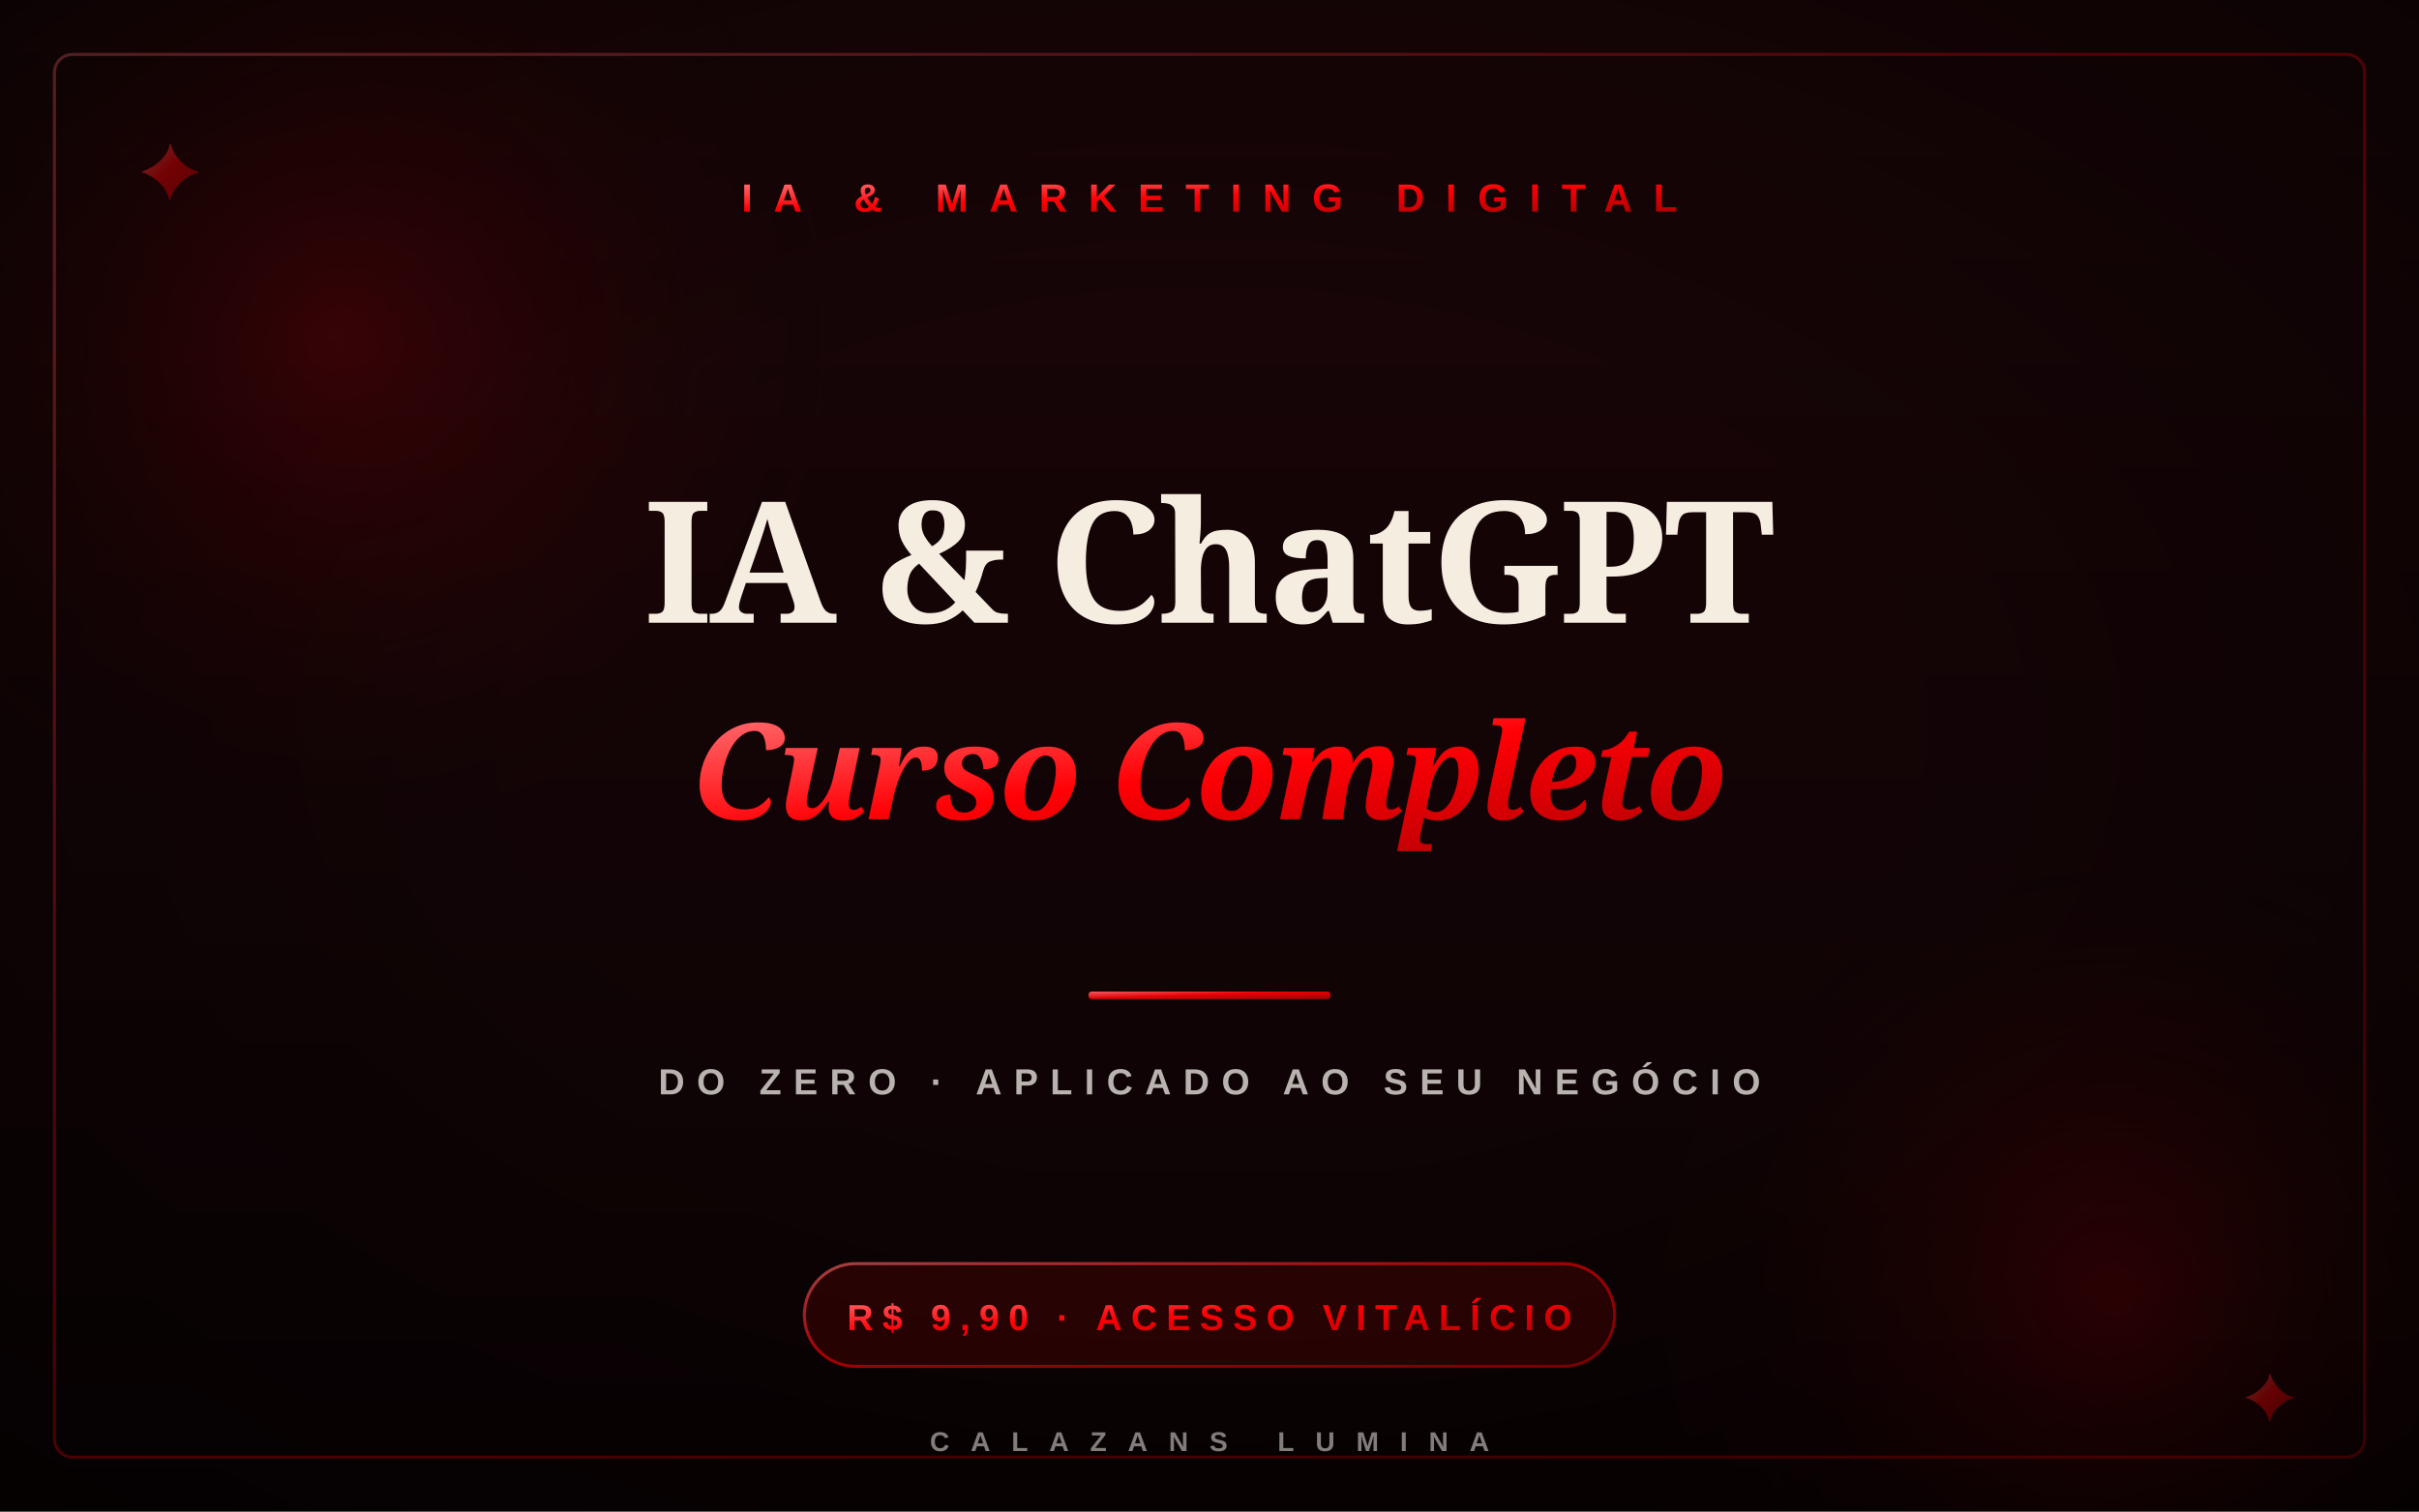
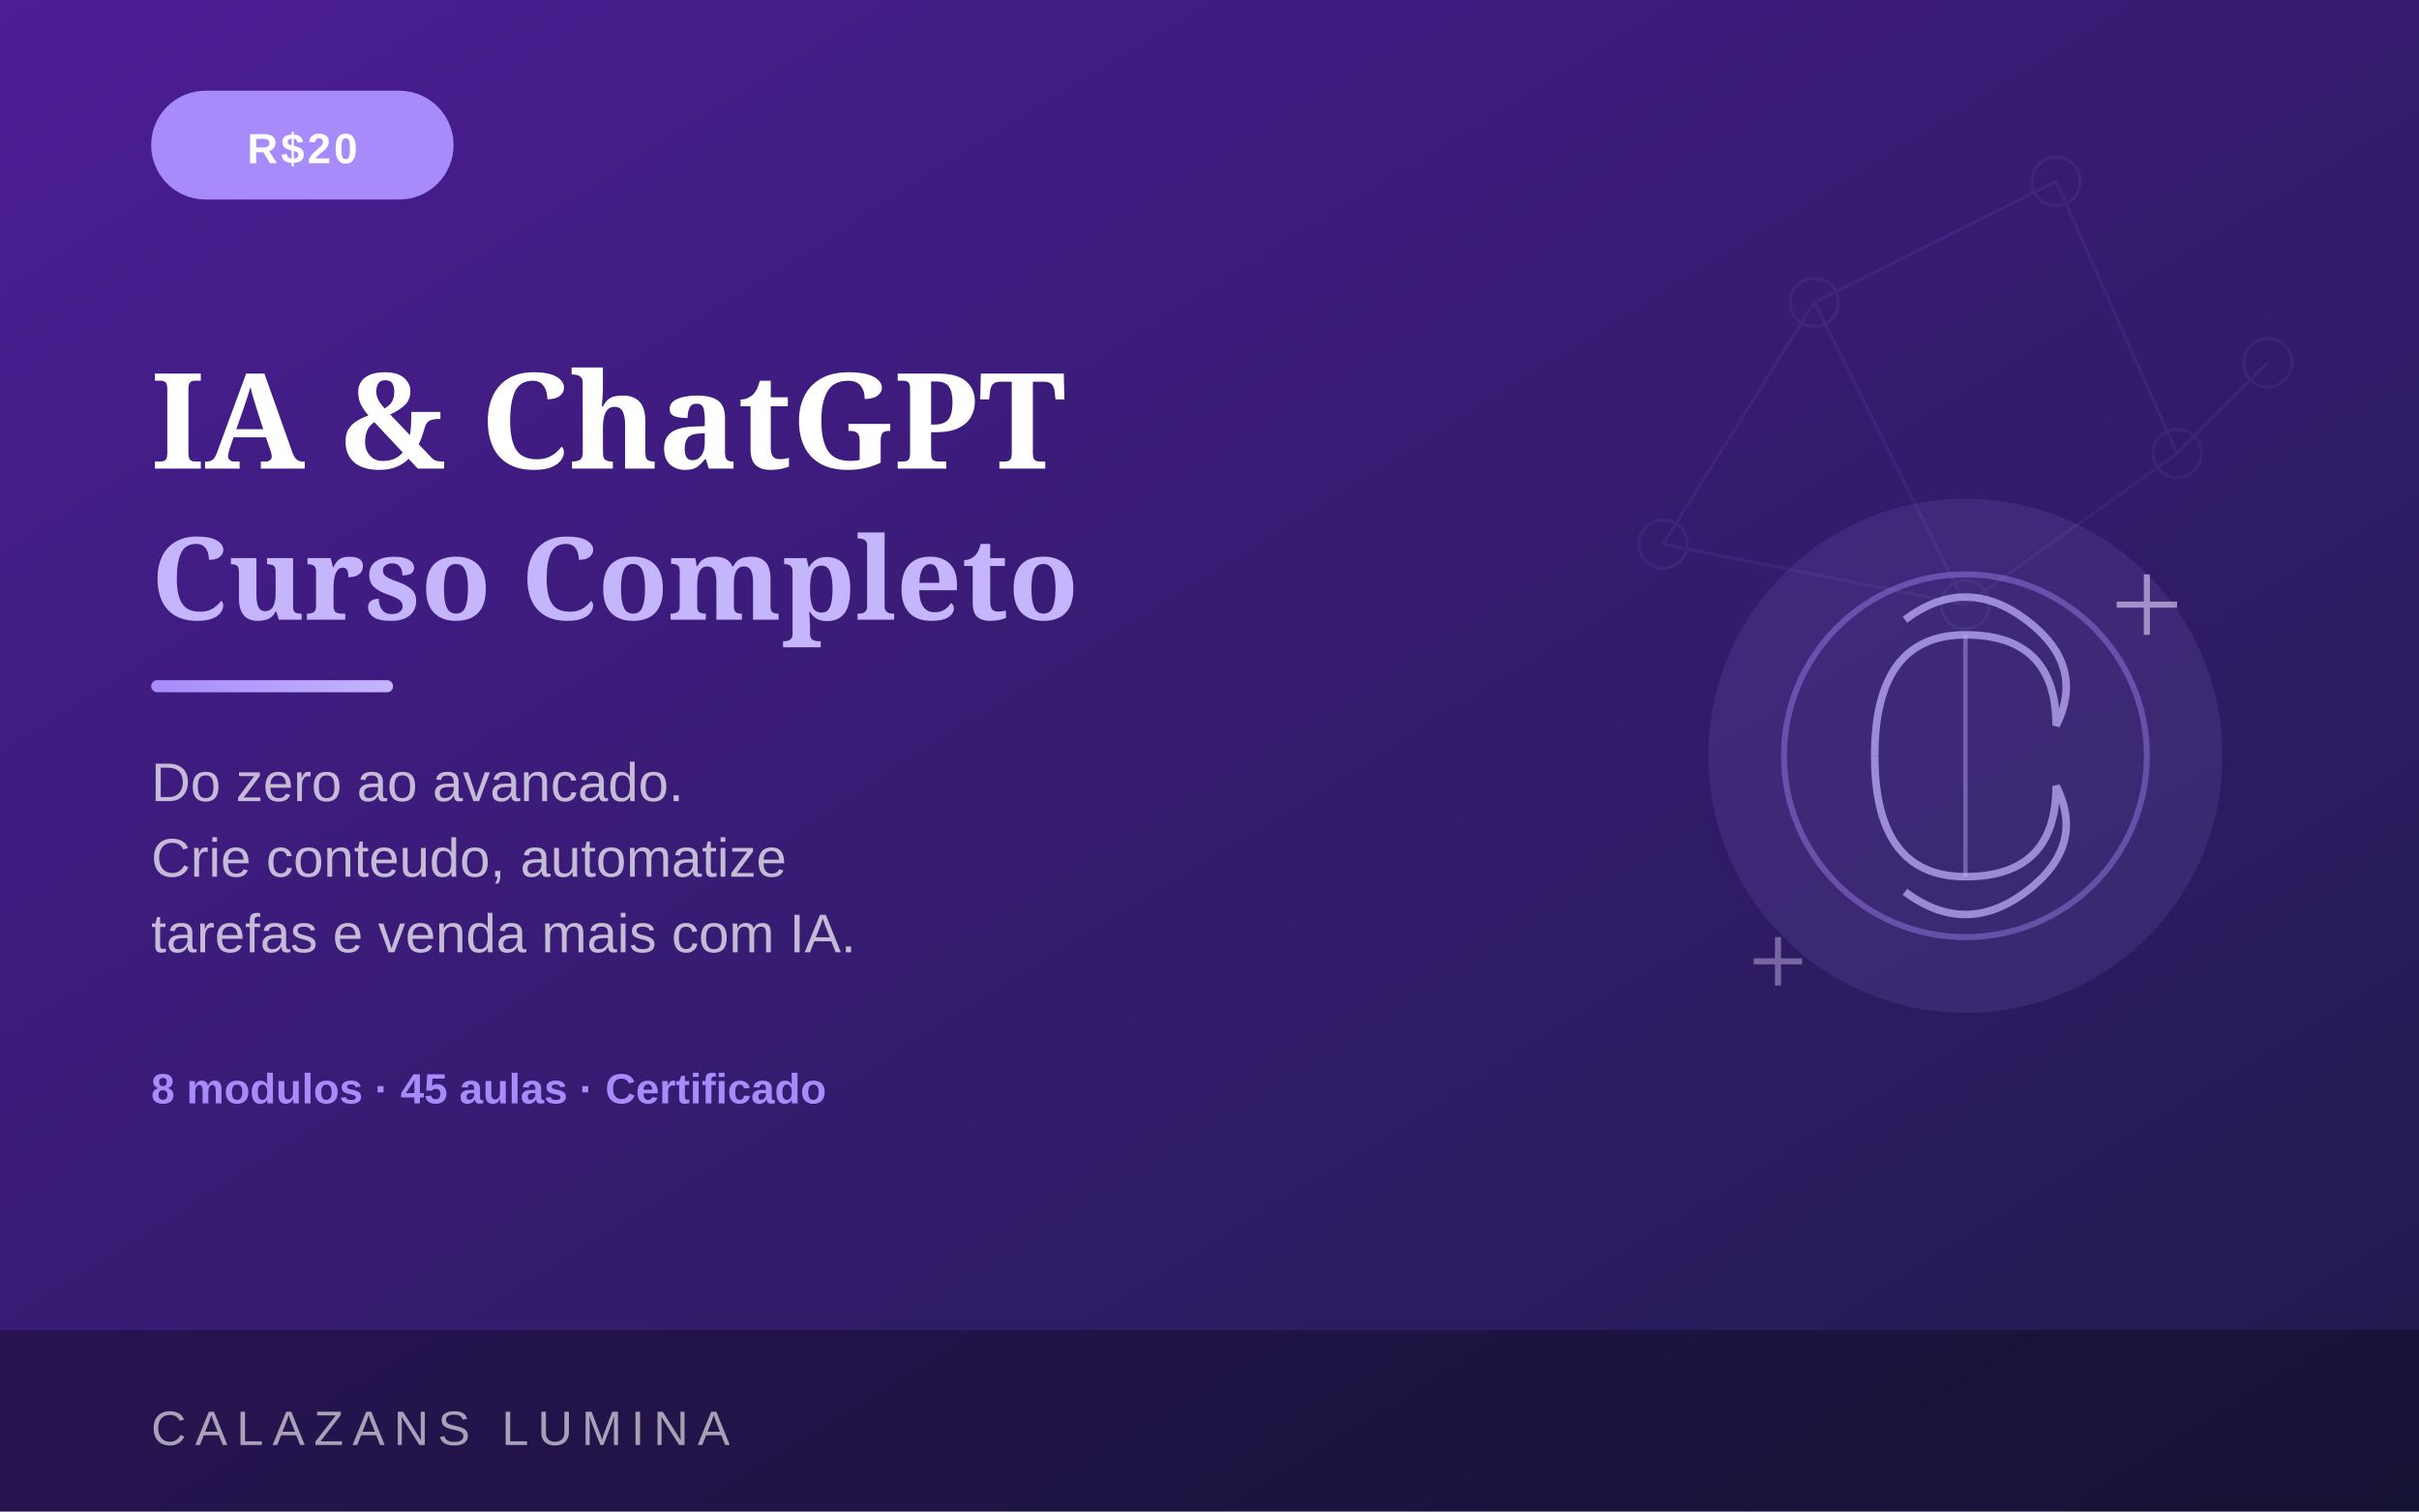
- <svg xmlns="http://www.w3.org/2000/svg" width="800" height="500" viewBox="0 0 800 500" preserveAspectRatio="xMidYMid slice" role="img">
+ <svg xmlns="http://www.w3.org/2000/svg" width="800" height="500" viewBox="0 0 800 500">
  <defs>
-     <linearGradient id="bg" x1="0%" y1="0%" x2="0%" y2="100%">
-       <stop offset="0%" stop-color="#1a0507" />
-       <stop offset="55%" stop-color="#120406" />
-       <stop offset="100%" stop-color="#0a0203" />
+     <linearGradient id="bg" x1="0%" y1="0%" x2="100%" y2="100%">
+       <stop offset="0%" style="stop-color:#4c1d95" />
+       <stop offset="100%" style="stop-color:#1e1b4b" />
    </linearGradient>
-     <linearGradient id="accent" x1="0%" y1="0%" x2="100%" y2="100%">
-       <stop offset="0%" stop-color="#FF6B6E" />
-       <stop offset="45%" stop-color="#FF0005" />
-       <stop offset="100%" stop-color="#B00003" />
+     <linearGradient id="accent" x1="0%" y1="0%" x2="100%" y2="0%">
+       <stop offset="0%" style="stop-color:#a78bfa" />
+       <stop offset="100%" style="stop-color:#c4b5fd" />
    </linearGradient>
-     <radialGradient id="glow" cx="50%" cy="50%" r="55%">
-       <stop offset="0%" stop-color="rgba(255,0,5,0.20)" />
-       <stop offset="72%" stop-color="rgba(0,0,0,0)" />
-     </radialGradient>
-     <radialGradient id="vig" cx="50%" cy="48%" r="72%">
-       <stop offset="38%" stop-color="rgba(0,0,0,0)" />
-       <stop offset="100%" stop-color="rgba(0,0,0,0.55)" />
-     </radialGradient>
  </defs>
  <rect width="800" height="500" fill="url(#bg)" />
-   <circle cx="110" cy="110" r="230" fill="url(#glow)" />
-   <circle cx="700" cy="430" r="210" fill="url(#glow)" />
-   <rect width="800" height="500" fill="url(#vig)" />
-   <rect x="18" y="18" width="764" height="464" rx="6" fill="none" stroke="url(#accent)" stroke-width="1" stroke-opacity="0.28" />
-   <text x="46" y="66" font-family="Georgia, serif" font-size="26" fill="url(#accent)" opacity="0.4">✦</text>
-   <text x="742" y="470" font-family="Georgia, serif" font-size="22" fill="url(#accent)" opacity="0.35">✦</text>
-   <text x="400" y="70" font-family="Arial, Helvetica, sans-serif" font-size="13" font-weight="800" fill="url(#accent)" text-anchor="middle" letter-spacing="7">IA &amp; MARKETING DIGITAL</text>
-   <line x1="320" y1="88" x2="480" y2="88" stroke="url(#accent)" stroke-width="0.8" stroke-opacity="0.45" />
-   <text x="400" y="206" font-family="Georgia, 'DM Serif Display', serif" font-size="56" font-weight="700" fill="#F5EDE0" text-anchor="middle" letter-spacing="-1">IA &amp; ChatGPT</text>
-   <text x="400" y="271" font-family="Georgia, 'DM Serif Display', serif" font-size="44" font-weight="700" font-style="italic" fill="url(#accent)" text-anchor="middle" letter-spacing="-1">Curso Completo</text>
-   <rect x="360" y="328" width="80" height="2.5" rx="1" fill="url(#accent)" opacity="0.9" />
-   <text x="400" y="362" font-family="Arial, Helvetica, sans-serif" font-size="12" font-weight="700" fill="#FBF7F2" text-anchor="middle" letter-spacing="4" opacity="0.72">DO ZERO · APLICADO AO SEU NEGÓCIO</text>
-   <rect x="266" y="418" width="268" height="34" rx="17" fill="rgba(255,0,5,0.12)" stroke="url(#accent)" stroke-width="1" stroke-opacity="0.6" />
-   <text x="400" y="440" font-family="Arial, Helvetica, sans-serif" font-size="12" font-weight="800" fill="url(#accent)" text-anchor="middle" letter-spacing="3">R$ 9,90 · ACESSO VITALÍCIO</text>
-   <text x="400" y="480" font-family="Arial, Helvetica, sans-serif" font-size="9" font-weight="700" fill="#FBF7F2" text-anchor="middle" letter-spacing="7" opacity="0.5">CALAZANS LUMINA</text>
+   <g opacity="0.08" stroke="#a78bfa" stroke-width="1" fill="none">
+     <circle cx="600" cy="100" r="8" />
+     <circle cx="680" cy="60" r="8" />
+     <circle cx="720" cy="150" r="8" />
+     <circle cx="550" cy="180" r="8" />
+     <circle cx="650" cy="200" r="8" />
+     <circle cx="750" cy="120" r="8" />
+     <line x1="600" y1="100" x2="680" y2="60" />
+     <line x1="680" y1="60" x2="720" y2="150" />
+     <line x1="600" y1="100" x2="550" y2="180" />
+     <line x1="600" y1="100" x2="650" y2="200" />
+     <line x1="720" y1="150" x2="750" y2="120" />
+     <line x1="650" y1="200" x2="720" y2="150" />
+     <line x1="550" y1="180" x2="650" y2="200" />
+   </g>
+   <g transform="translate(560, 160)">
+     <circle cx="90" cy="90" r="85" fill="#a78bfa" opacity="0.12" />
+     <circle cx="90" cy="90" r="60" fill="none" stroke="#a78bfa" stroke-width="2" opacity="0.4" />
+     <path d="M60 90 Q60 50 90 50 Q120 50 120 80 Q130 60 110 45 Q90 30 70 45" fill="none" stroke="#c4b5fd" stroke-width="2.5" opacity="0.7" />
+     <path d="M60 90 Q60 130 90 130 Q120 130 120 100 Q130 120 110 135 Q90 150 70 135" fill="none" stroke="#c4b5fd" stroke-width="2.5" opacity="0.7" />
+     <line x1="90" y1="50" x2="90" y2="130" stroke="#c4b5fd" stroke-width="1.5" opacity="0.4" />
+     <g transform="translate(140, 30)" opacity="0.6">
+       <line x1="10" y1="0" x2="10" y2="20" stroke="#e9d5ff" stroke-width="2" />
+       <line x1="0" y1="10" x2="20" y2="10" stroke="#e9d5ff" stroke-width="2" />
+     </g>
+     <g transform="translate(20, 150)" opacity="0.4">
+       <line x1="8" y1="0" x2="8" y2="16" stroke="#e9d5ff" stroke-width="2" />
+       <line x1="0" y1="8" x2="16" y2="8" stroke="#e9d5ff" stroke-width="2" />
+     </g>
+   </g>
+   <rect x="50" y="30" width="100" height="36" rx="18" fill="#a78bfa" />
+   <text x="100" y="54" font-family="Arial,Helvetica,sans-serif" font-size="14" font-weight="bold" fill="#ffffff" text-anchor="middle" letter-spacing="1">R$20</text>
+   <text x="50" y="155" font-family="Georgia,serif" font-size="44" font-weight="bold" fill="#ffffff">IA &amp; ChatGPT</text>
+   <text x="50" y="205" font-family="Georgia,serif" font-size="38" font-weight="bold" fill="#c4b5fd">Curso Completo</text>
+   <rect x="50" y="225" width="80" height="4" rx="2" fill="url(#accent)" />
+   <text x="50" y="265" font-family="Arial,Helvetica,sans-serif" font-size="18" fill="#ffffff" opacity="0.7">Do zero ao avancado.</text>
+   <text x="50" y="290" font-family="Arial,Helvetica,sans-serif" font-size="18" fill="#ffffff" opacity="0.7">Crie conteudo, automatize</text>
+   <text x="50" y="315" font-family="Arial,Helvetica,sans-serif" font-size="18" fill="#ffffff" opacity="0.7">tarefas e venda mais com IA.</text>
+   <text x="50" y="365" font-family="Arial,Helvetica,sans-serif" font-size="14" fill="#a78bfa" font-weight="bold">8 modulos  ·  45 aulas  ·  Certificado</text>
+   <rect x="0" y="440" width="800" height="60" fill="#000000" opacity="0.3" />
+   <text x="50" y="478" font-family="Arial,Helvetica,sans-serif" font-size="16" fill="#ffffff" opacity="0.6" letter-spacing="3">CALAZANS LUMINA</text>
</svg>
